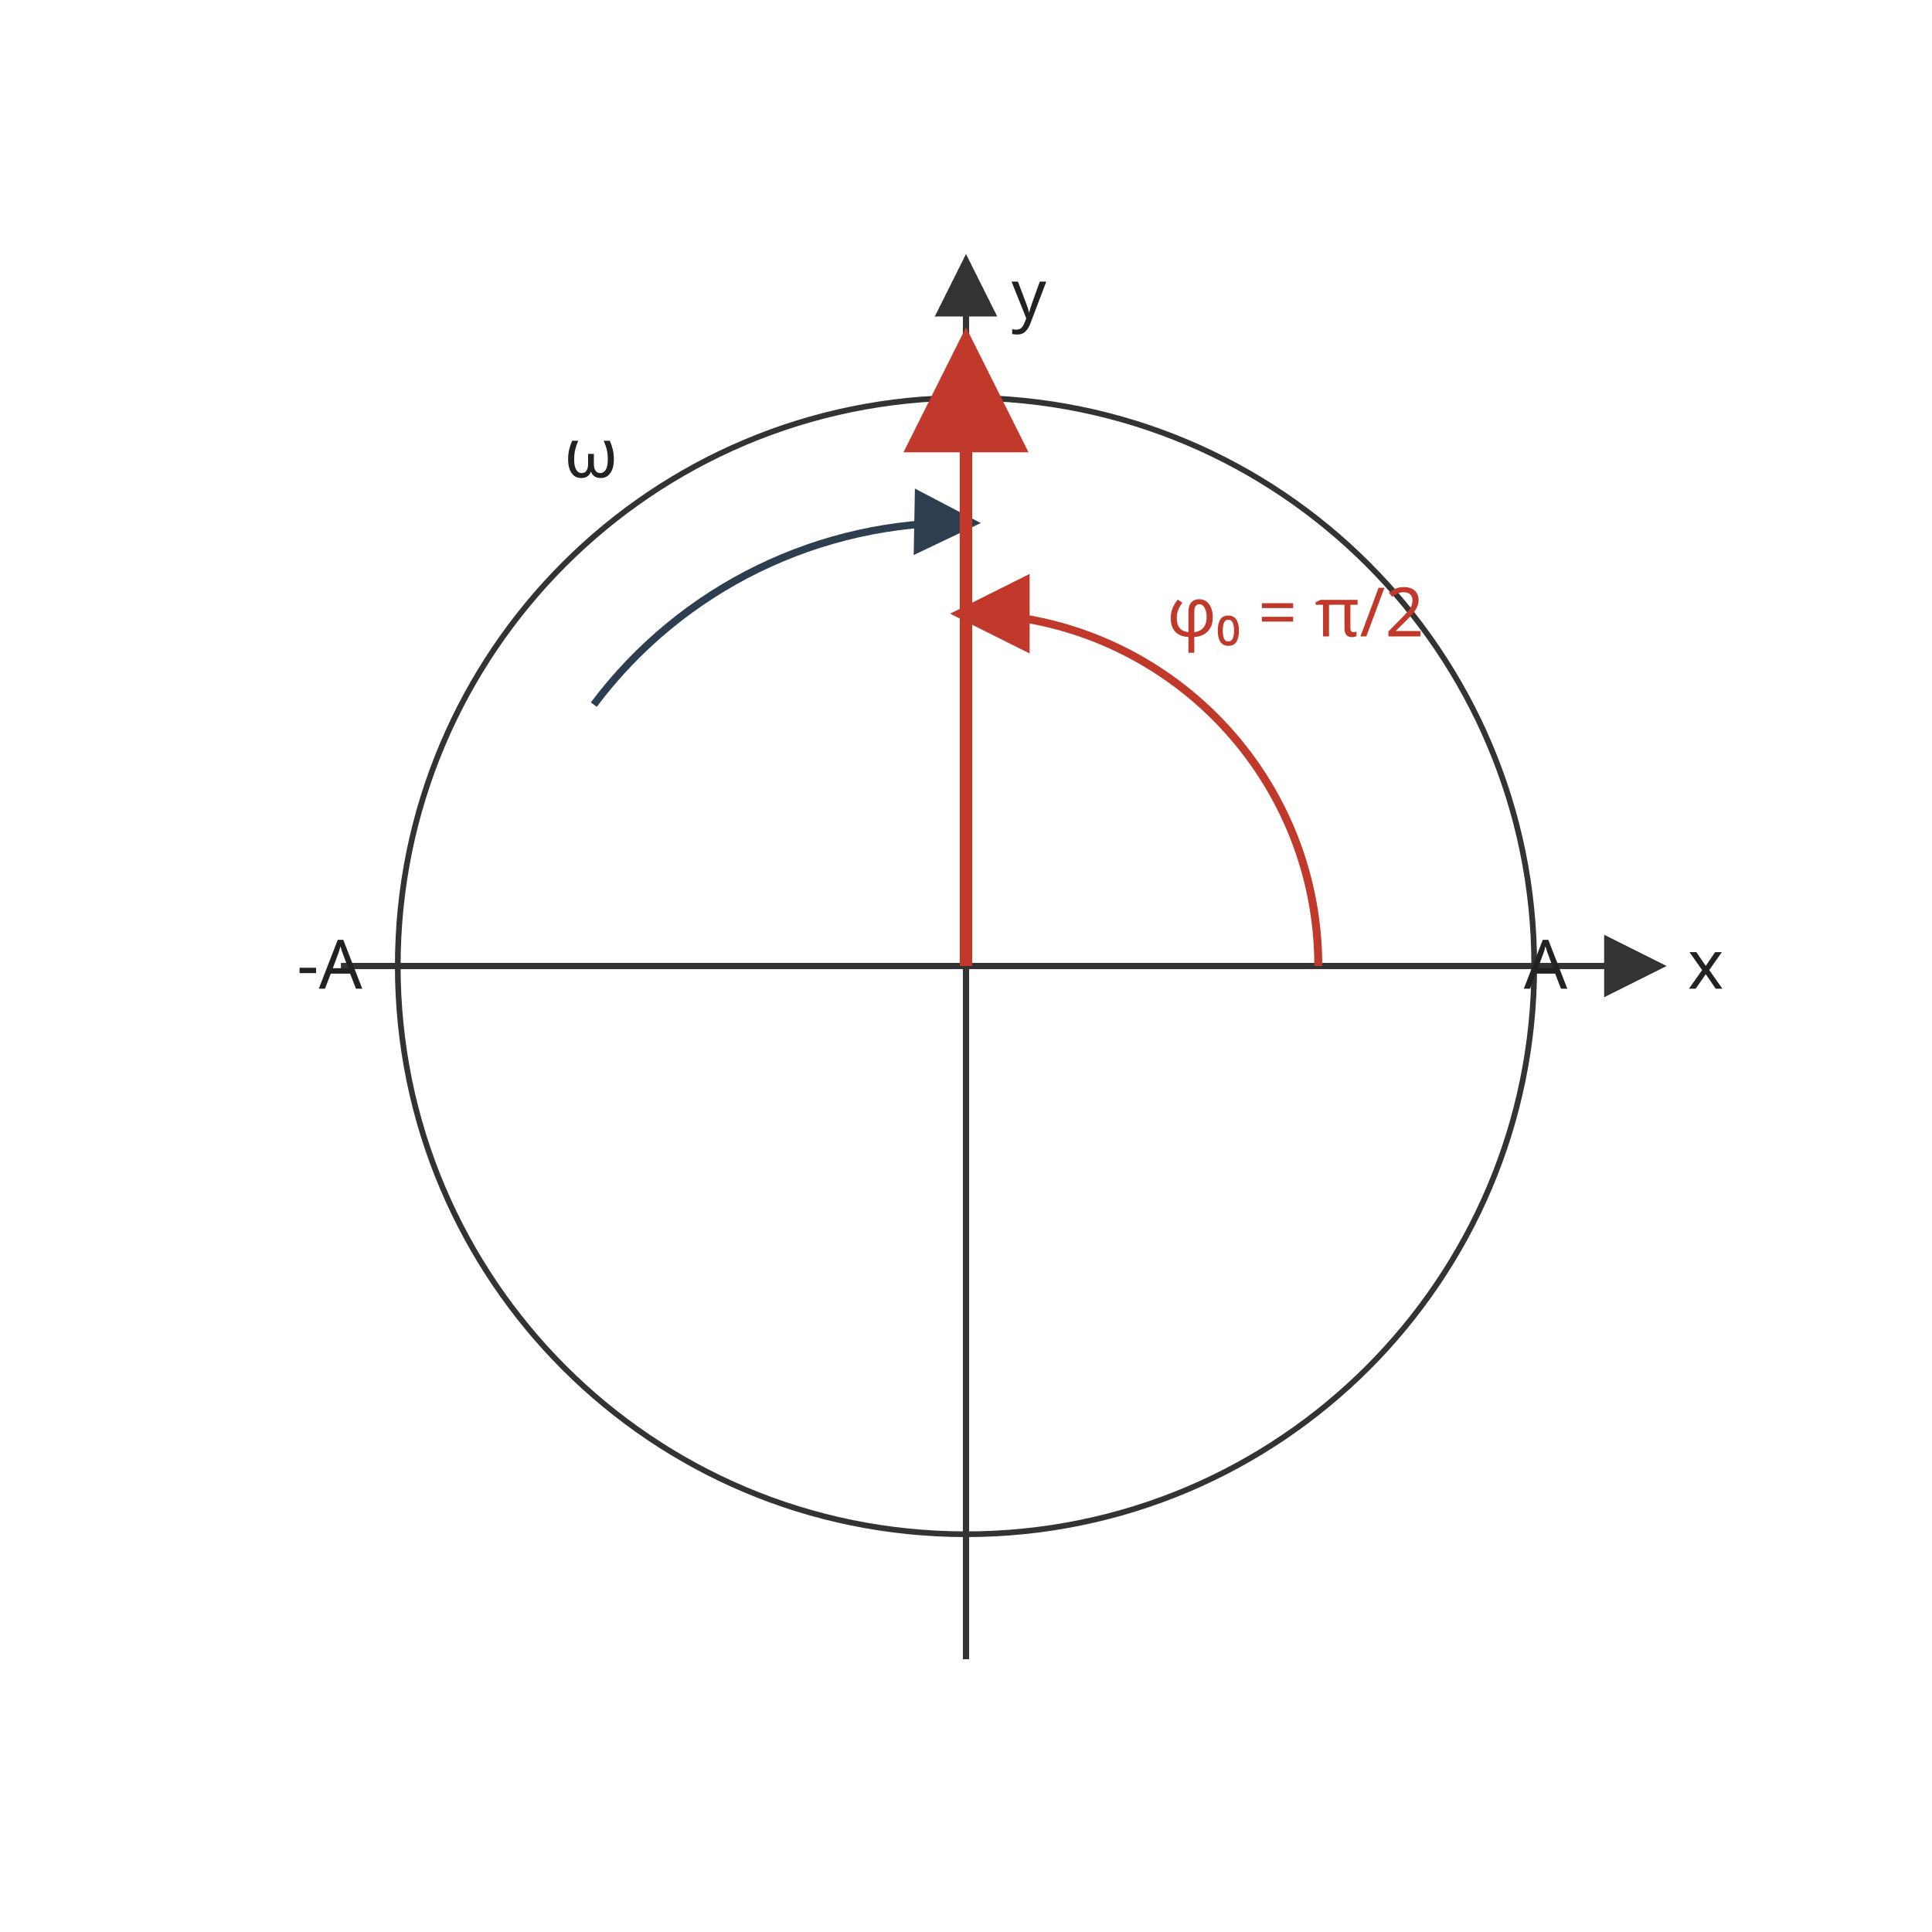
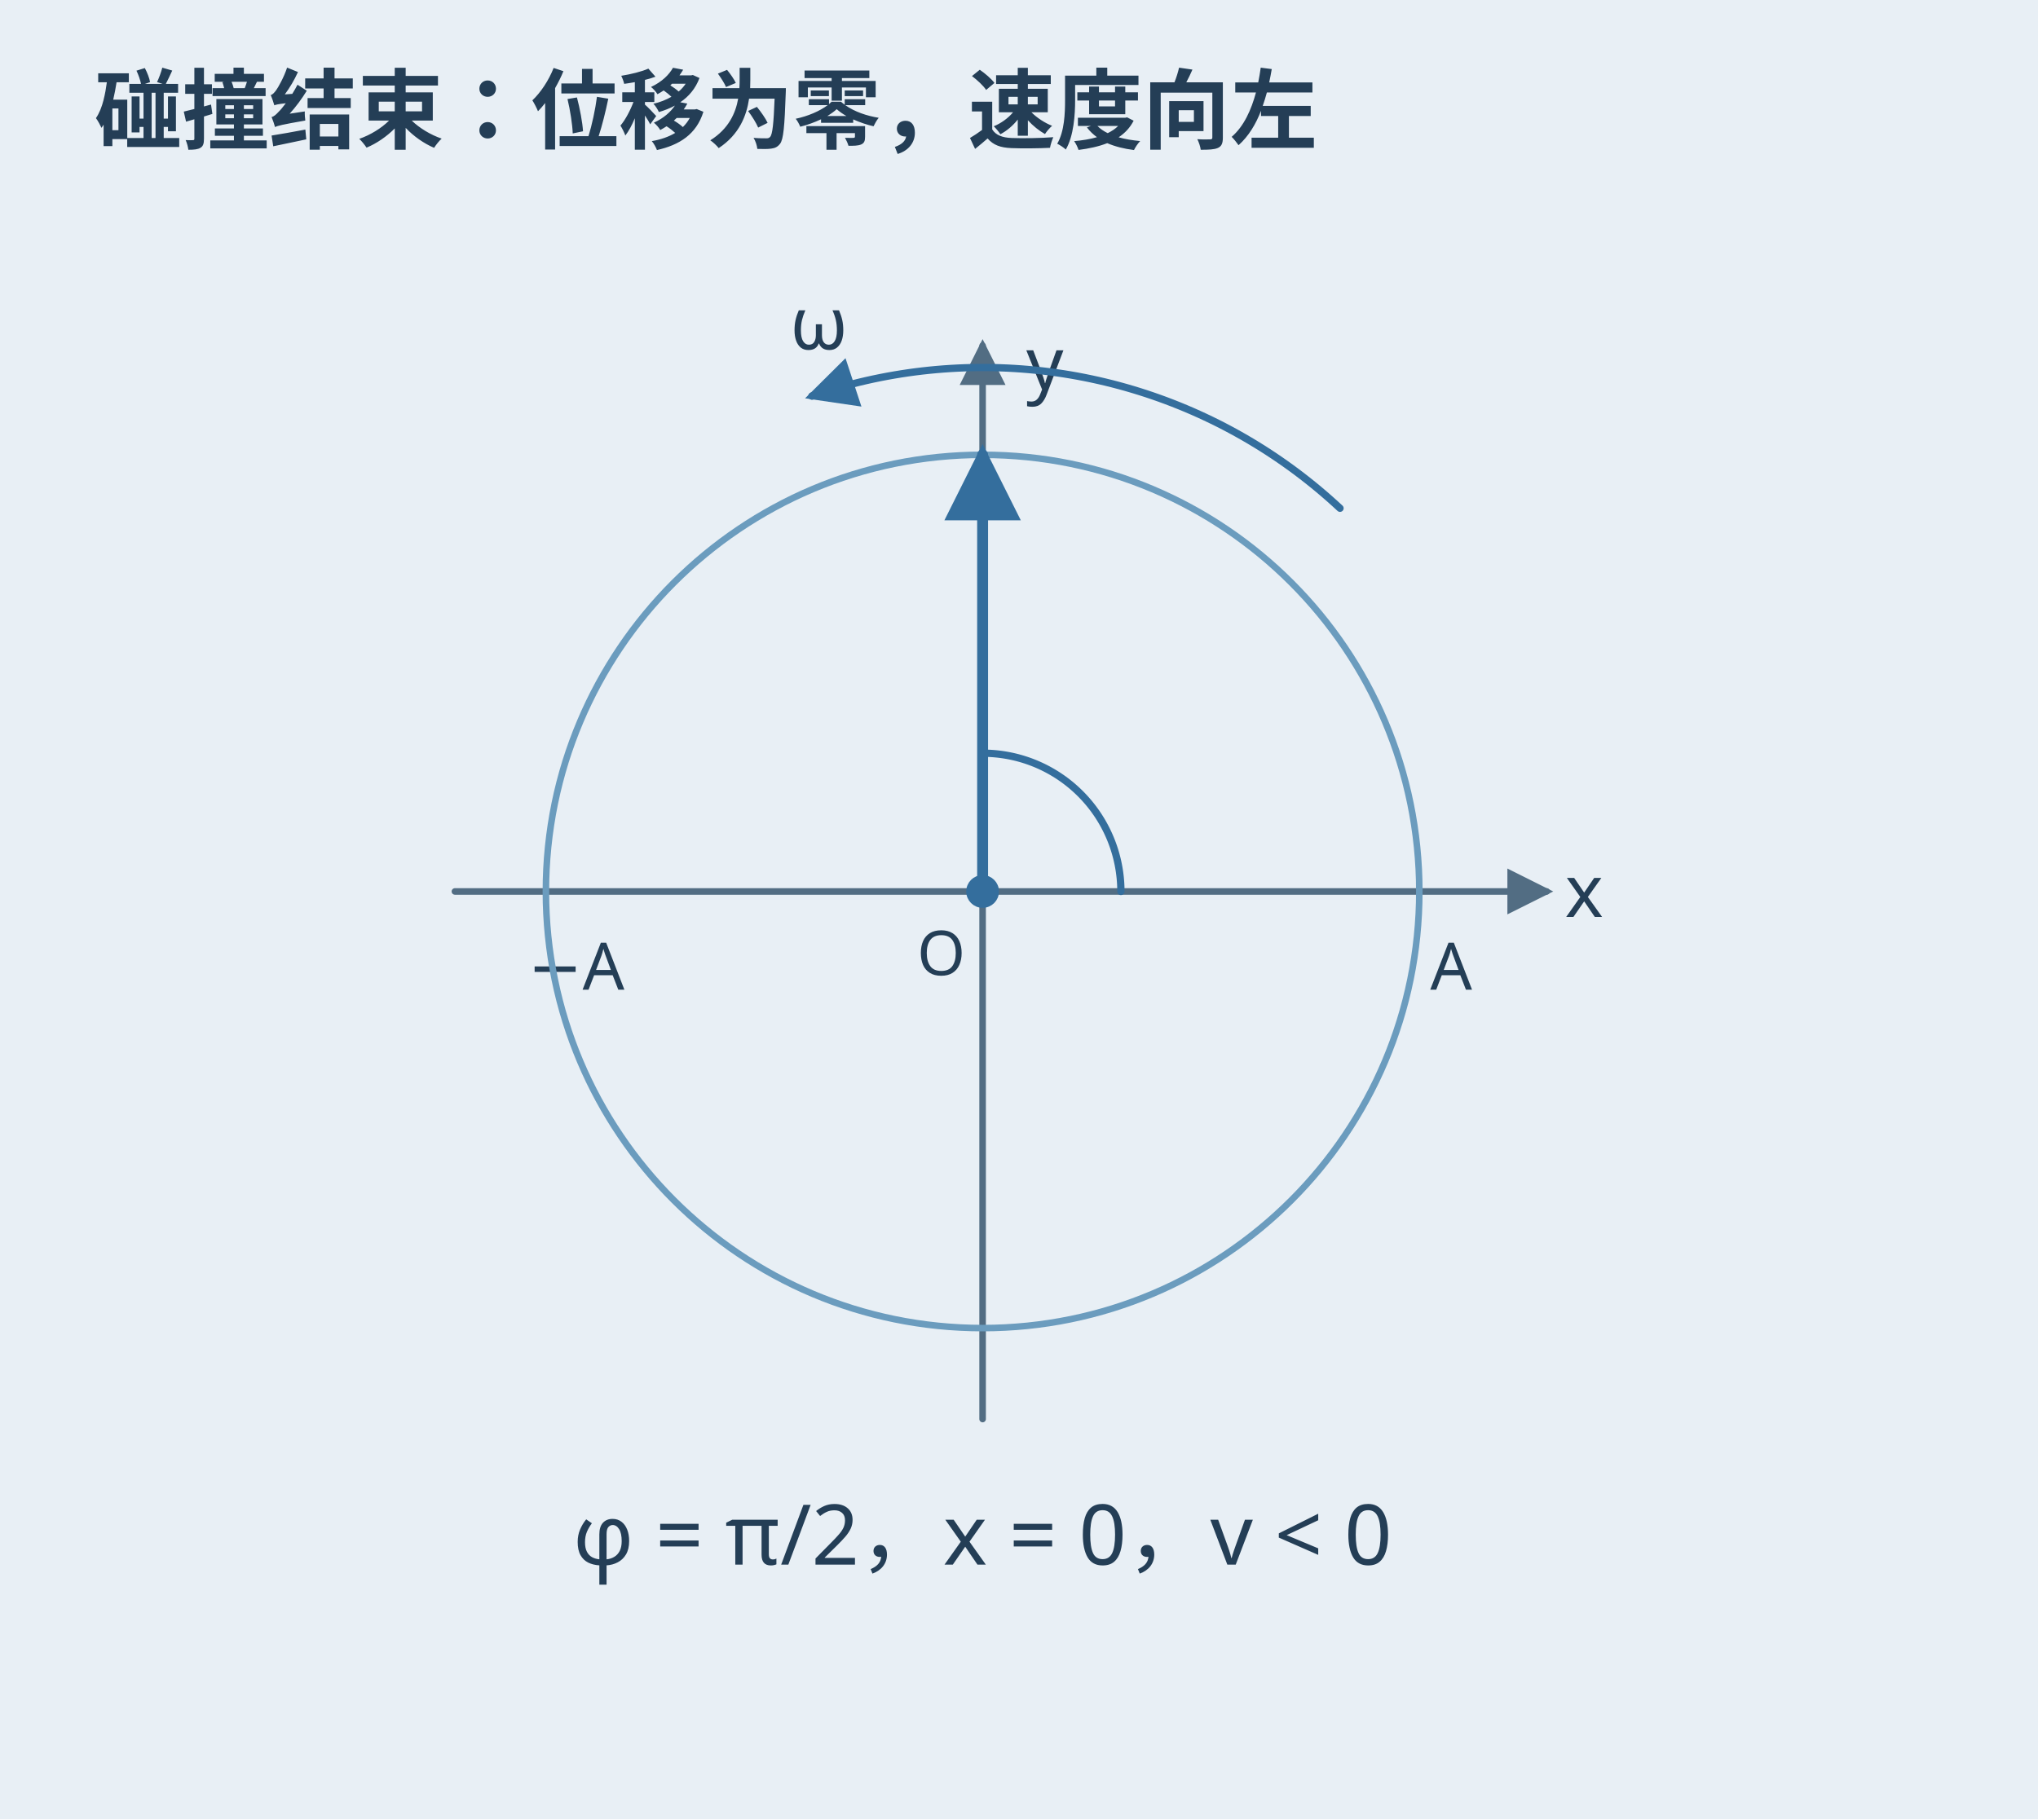
- <svg xmlns="http://www.w3.org/2000/svg" viewBox="0 0 340 340" font-family="sans-serif" font-size="12">
-   <style>
-     .label { font-size: 12px; fill: #222; }
-     .axis { stroke: #333; stroke-width: 1.1; fill: none; }
-     .vec { stroke: #c0392b; stroke-width: 2.2; fill: none; marker-end: url(#vecArrow); }
-     .arc { stroke: #c0392b; stroke-width: 1.4; fill: none; marker-end: url(#arcArrow); }
-     .om { stroke: #2c3e50; stroke-width: 1.3; fill: none; marker-end: url(#omArrow); }
-     .note { font-size: 12px; fill: #c0392b; }
-   </style>
+ <svg xmlns="http://www.w3.org/2000/svg" width="560" height="500" viewBox="0 0 560 500" role="img" aria-labelledby="title">
  <defs>
-     <marker id="axArrow" markerWidth="10" markerHeight="10" refX="7" refY="5" orient="auto">
-       <polygon points="0 0, 10 5, 0 10" fill="#333" />
+     <marker id="axis" markerWidth="7" markerHeight="7" refX="6" refY="3.5" orient="auto">
+       <path d="M0 0 L7 3.5 L0 7 Z" fill="#526D83" />
    </marker>
-     <marker id="vecArrow" markerWidth="10" markerHeight="10" refX="8" refY="5" orient="auto">
-       <polygon points="0 0, 10 5, 0 10" fill="#c0392b" />
-     </marker>
-     <marker id="arcArrow" markerWidth="10" markerHeight="10" refX="8" refY="5" orient="auto">
-       <polygon points="0 0, 10 5, 0 10" fill="#c0392b" />
-     </marker>
-     <marker id="omArrow" markerWidth="9" markerHeight="9" refX="7" refY="4.5" orient="auto">
-       <polygon points="0 0, 9 4.5, 0 9" fill="#2c3e50" />
+     <marker id="main" markerWidth="7" markerHeight="7" refX="6" refY="3.5" orient="auto">
+       <path d="M0 0 L7 3.5 L0 7 Z" fill="#346E9D" />
    </marker>
  </defs>
-   <line x1="60" y1="170" x2="290" y2="170" class="axis" marker-end="url(#axArrow)" />
-   <line x1="170" y1="292" x2="170" y2="48" class="axis" marker-end="url(#axArrow)" />
-   <text class="label" x="297" y="174">x</text>
-   <text class="label" x="178" y="56">y</text>
-   <circle cx="170" cy="170" r="100" fill="none" stroke="#333" stroke-width="1" />
-   <text class="label" x="58" y="174" text-anchor="middle">-A</text>
-   <text class="label" x="272" y="174" text-anchor="middle">A</text>
-   <path d="M 104.5,124 A 80 80 0 0 1 170,92" class="om" />
-   <text class="label" x="104" y="84" text-anchor="middle">ω</text>
-   <line x1="170" y1="170" x2="170" y2="62" class="vec" />
-   <path d="M 232,170 A 62 62 0 0 0 170,108" class="arc" />
-   <text class="note" x="228" y="112" text-anchor="middle">φ₀ = π/2</text>
+   <rect x="0" y="0" width="560" height="500" fill="#E8EFF5" />
+   <g font-family="Microsoft YaHei, sans-serif" stroke-linecap="round" stroke-linejoin="round">
+     <text x="26" y="39" font-size="24" fill="#243E56" font-weight="700">碰撞结束：位移为零，速度向左</text>
+     <line x1="125.000" y1="245.000" x2="425.000" y2="245.000" stroke="#526D83" stroke-width="1.8" marker-end="url(#axis)" />
+     <line x1="270.000" y1="390.000" x2="270.000" y2="95.000" stroke="#526D83" stroke-width="1.8" marker-end="url(#axis)" />
+     <text x="430" y="252" font-size="20" fill="#243E56">x</text>
+     <text x="282" y="107" font-size="20" fill="#243E56">y</text>
+     <text x="145" y="272" font-size="18" fill="#243E56">−A</text>
+     <text x="393" y="272" font-size="18" fill="#243E56">A</text>
+     <text x="252" y="268" font-size="17" fill="#243E56">O</text>
+     <circle cx="270" cy="245" r="120" fill="none" stroke="#6B9CBE" stroke-width="1.8" />
+     <line x1="270.000" y1="125.000" x2="270.000" y2="245.000" stroke="#6B9CBE" stroke-width="1.8" stroke-dasharray="6 5" />
+     <line x1="270.000" y1="245.000" x2="270.000" y2="125.000" stroke="#346E9D" stroke-width="3" marker-end="url(#main)" />
+     <circle cx="270.0" cy="245" r="3.5" fill="#346E9D" stroke="#346E9D" stroke-width="2" />
+     <polyline points="308.000,245.000 307.993,244.254 307.971,243.508 307.934,242.763 307.883,242.019 307.817,241.275 307.737,240.534 307.642,239.794 307.532,239.055 307.408,238.320 307.270,237.587 307.117,236.856 306.950,236.129 306.769,235.405 306.573,234.685 306.364,233.969 306.140,233.257 305.903,232.550 305.651,231.848 305.386,231.150 305.107,230.458 304.815,229.772 304.509,229.091 304.190,228.416 303.858,227.748 303.513,227.087 303.155,226.432 302.784,225.785 302.400,225.145 302.004,224.513 301.596,223.888 301.175,223.272 300.743,222.664 300.298,222.065 299.842,221.474 299.374,220.893 298.895,220.321 298.405,219.758 297.904,219.206 297.392,218.663 296.870,218.130 296.337,217.608 295.794,217.096 295.242,216.595 294.679,216.105 294.107,215.626 293.526,215.158 292.935,214.702 292.336,214.257 291.728,213.825 291.112,213.404 290.487,212.996 289.855,212.600 289.215,212.216 288.568,211.845 287.913,211.487 287.252,211.142 286.584,210.810 285.909,210.491 285.228,210.185 284.542,209.893 283.850,209.614 283.152,209.349 282.450,209.097 281.743,208.860 281.031,208.636 280.315,208.427 279.595,208.231 278.871,208.050 278.144,207.883 277.413,207.730 276.680,207.592 275.945,207.468 275.206,207.358 274.466,207.263 273.725,207.183 272.981,207.117 272.237,207.066 271.492,207.029 270.746,207.007 270.000,207.000" fill="none" stroke="#346E9D" stroke-width="2" />
+     <polyline points="368.208,139.685 366.774,138.366 365.323,137.067 363.855,135.788 362.369,134.528 360.866,133.289 359.347,132.070 357.811,130.872 356.259,129.695 354.692,128.538 353.109,127.404 351.511,126.290 349.898,125.199 348.270,124.129 346.628,123.081 344.972,122.056 343.302,121.053 341.619,120.073 339.922,119.116 338.213,118.181 336.492,117.270 334.758,116.383 333.012,115.519 331.255,114.678 329.487,113.862 327.708,113.069 325.918,112.300 324.118,111.556 322.308,110.836 320.489,110.141 318.660,109.471 316.822,108.825 314.976,108.204 313.122,107.608 311.260,107.038 309.390,106.492 307.513,105.972 305.629,105.477 303.738,105.008 301.842,104.565 299.939,104.147 298.031,103.755 296.118,103.388 294.201,103.048 292.278,102.734 290.352,102.445 288.422,102.183 286.489,101.947 284.552,101.737 282.613,101.553 280.672,101.396 278.728,101.265 276.783,101.160 274.837,101.081 272.890,101.029 270.942,101.003 268.995,101.004 267.047,101.030 265.100,101.083 263.154,101.163 261.209,101.269 259.266,101.401 257.324,101.559 255.385,101.744 253.449,101.954 251.516,102.191 249.586,102.454 247.660,102.744 245.738,103.059 243.820,103.400 241.907,103.767 239.999,104.160 238.097,104.578 236.201,105.023 234.310,105.493 232.427,105.988 230.550,106.509 228.680,107.056 226.818,107.627 224.964,108.224 223.118,108.845" fill="none" stroke="#346E9D" stroke-width="2" />
+     <line x1="226.818" y1="107.627" x2="223.118" y2="108.845" stroke="#346E9D" stroke-width="2" marker-end="url(#main)" />
+     <text x="217.2" y="96" font-size="20" fill="#243E56">ω</text>
+     <text x="270" y="430" font-size="23" fill="#243E56" text-anchor="middle">φ = π/2，x = 0，v &lt; 0</text>
+   </g>
</svg>
